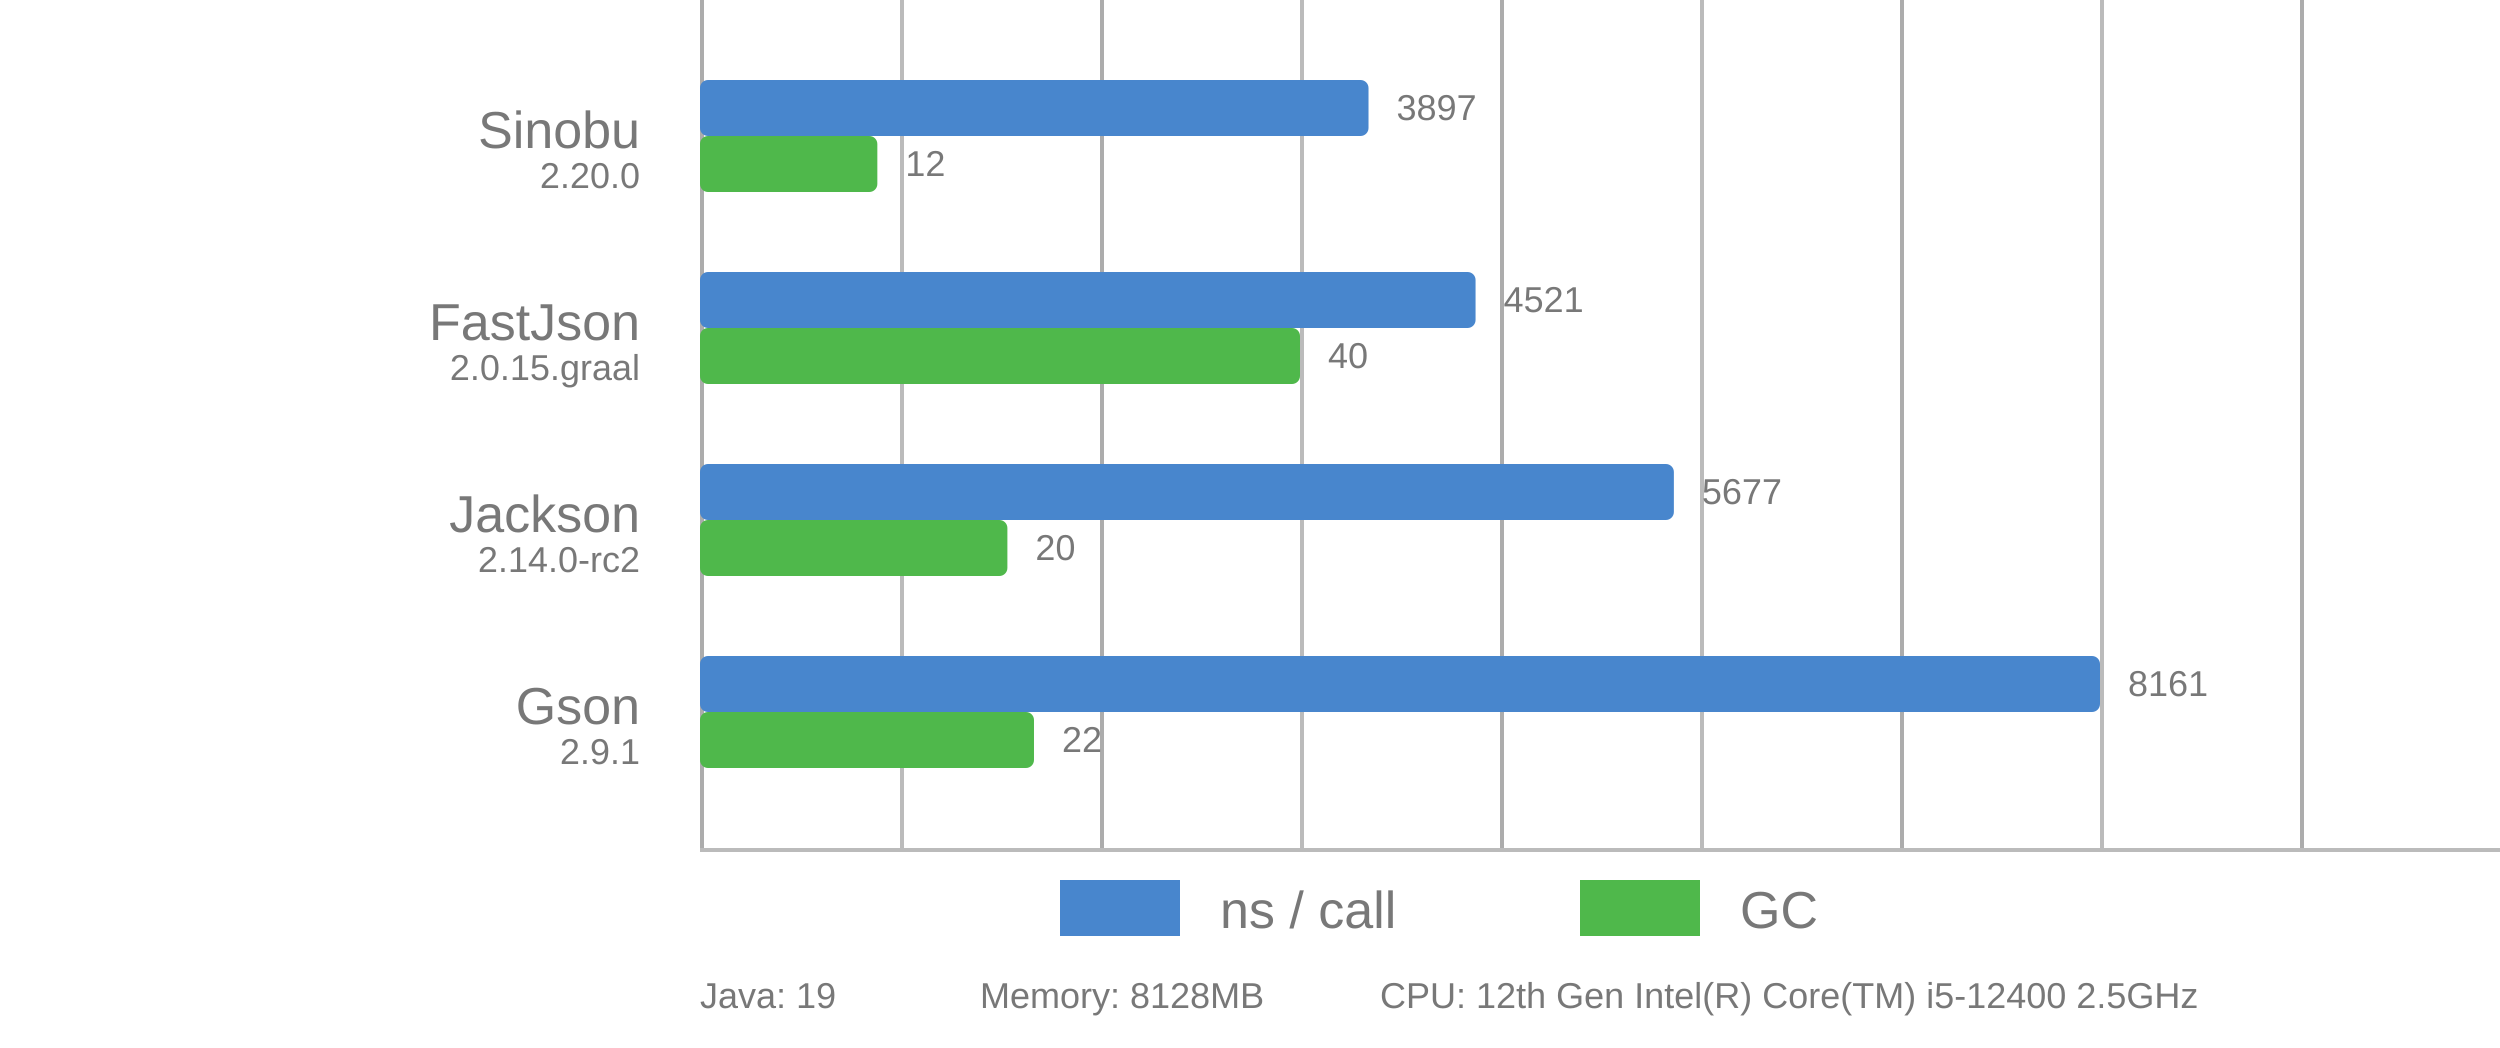
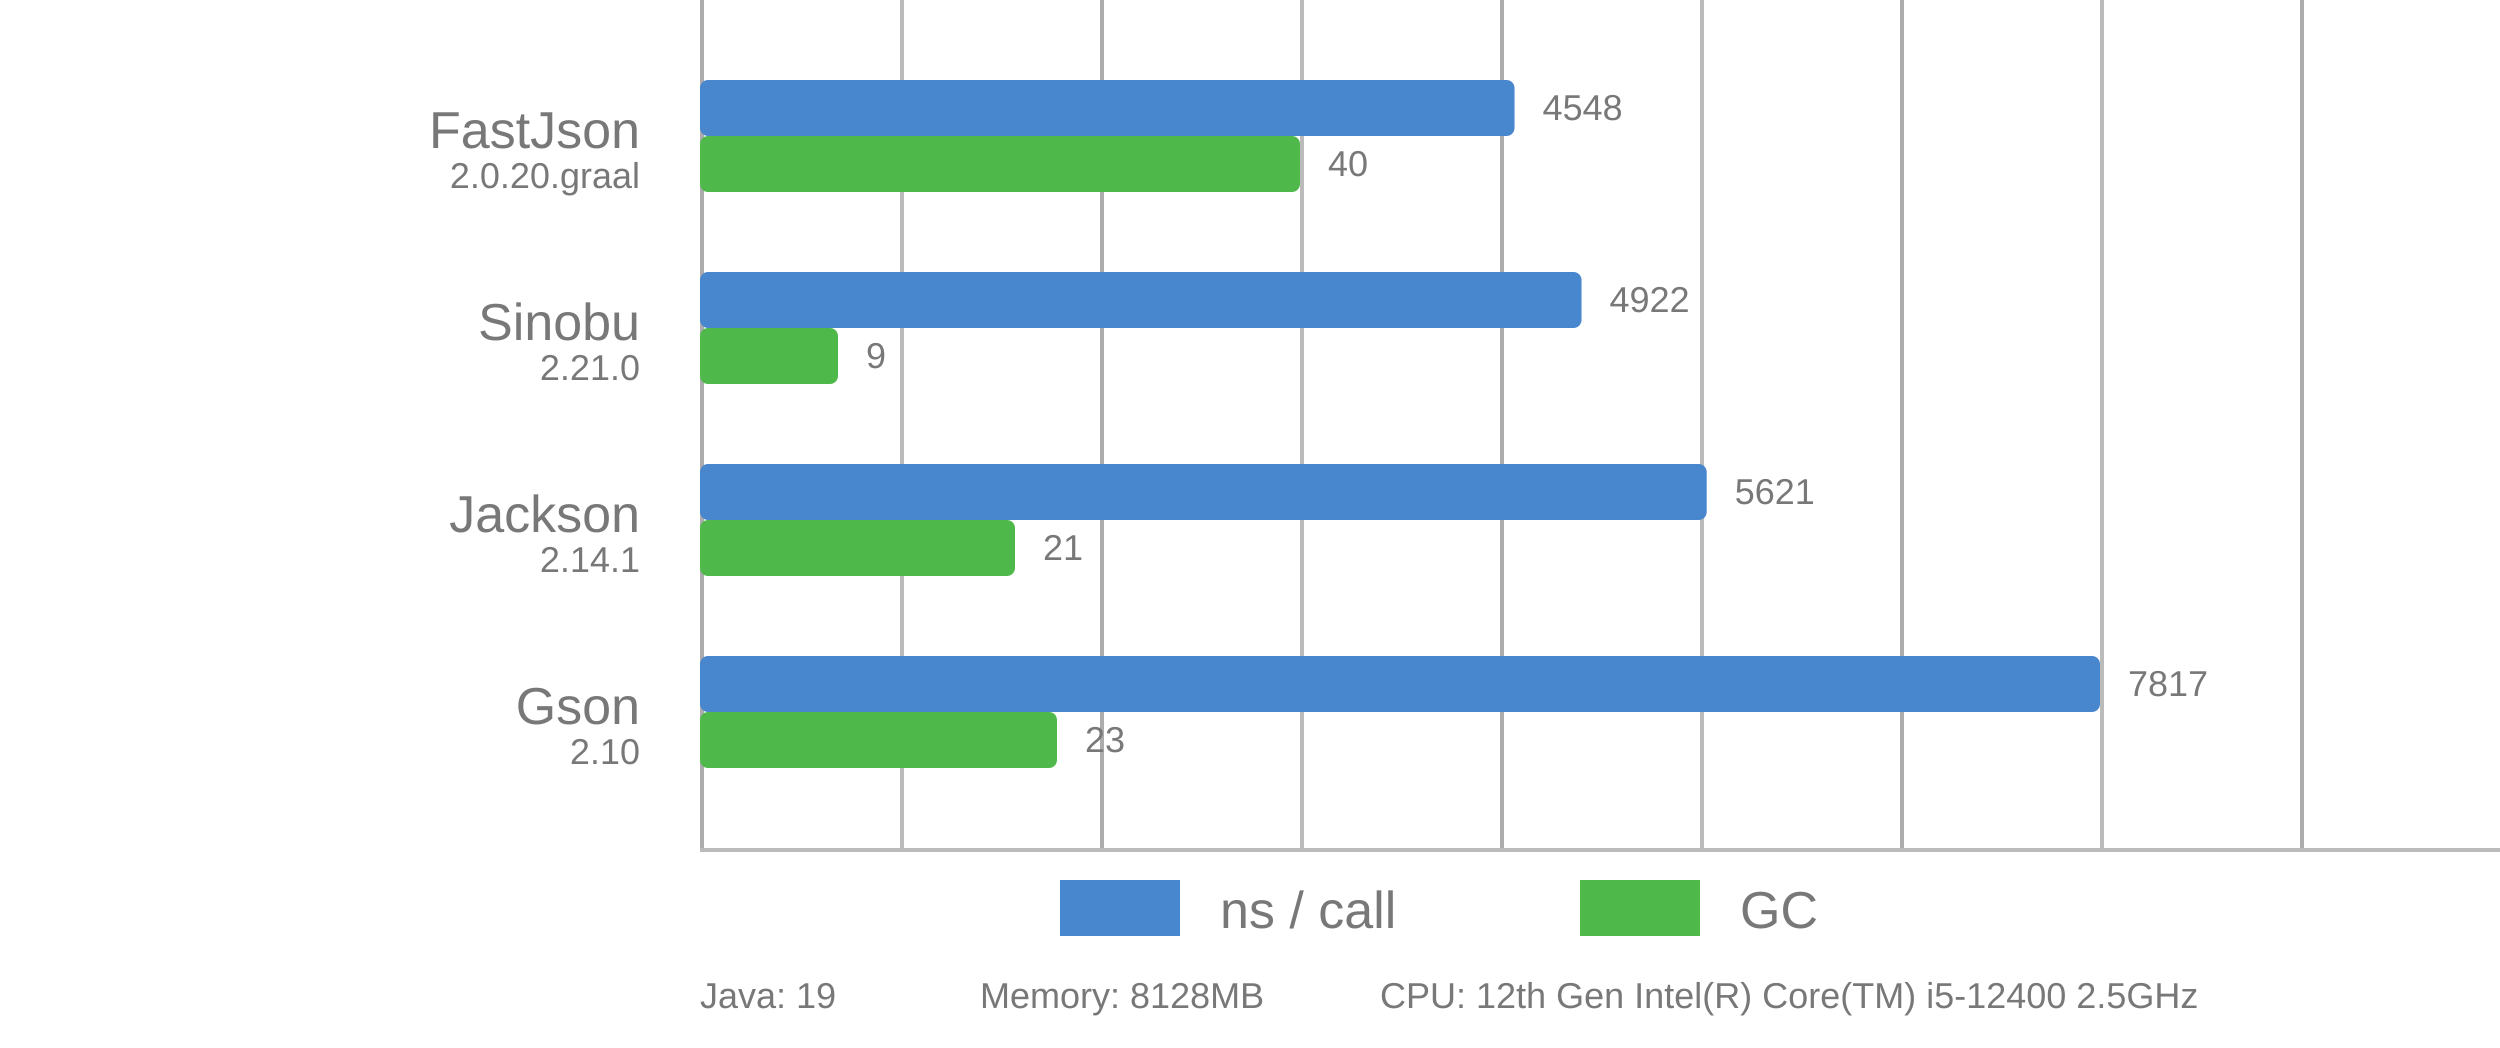
<svg xmlns="http://www.w3.org/2000/svg" viewBox="0 0 625 262">
  <style>
      text {
          font-family: Arial;
          font-size: 13px;
          fill: #787878;
      }

      .desc {
          font-size: 9px;
      }

      .vline {
          fill: #acacac;
          stroke: none;
          stroke-width: 0;
      }

      .subline {
          fill: #bbb;
          stroke: none;
          stroke-width: 0;
      }

      .call {
          fill: #4886CD;
          stroke-linejoin: round;
          height: 14px;
      }

      .gc {
          fill: #4FB84B;
          stroke-linejoin: round;
          height: 14px;
      }
  </style>
  <g>
    <rect x="175" y="0" width="1" height="212" class="vline" />
    <rect x="275" y="0" width="1" height="212" class="vline" />
    <rect x="375" y="0" width="1" height="212" class="vline" />
    <rect x="475" y="0" width="1" height="212" class="vline" />
    <rect x="575" y="0" width="1" height="212" class="vline" />
    <rect x="225" y="0" width="1" height="212" class="subline" />
    <rect x="325" y="0" width="1" height="212" class="subline" />
    <rect x="425" y="0" width="1" height="212" class="subline" />
    <rect x="525" y="0" width="1" height="212" class="subline" />
    <rect x="175" y="212" width="450" height="1" class="subline" />
    <rect x="265" y="220" width="30" class="call" />
    <text x="305" y="232">ns / call</text>
    <rect x="395" y="220" width="30" class="gc" />
    <text x="435" y="232">GC</text>
  </g>
-   <rect x="175" y="20" width="167.13" rx="2" ry="2" class="call" />
-   <rect x="175" y="34" width="44.335" rx="2" ry="2" class="gc" />
-   <text x="160" y="37" text-anchor="end">Sinobu</text>
-   <text x="160" y="47" text-anchor="end" class="desc">2.20.0</text>
-   <text x="349.13" y="30" class="desc">3897</text>
-   <text x="226.335" y="44" class="desc">12</text>
-   <rect x="175" y="68" width="193.892" rx="2" ry="2" class="call" />
-   <rect x="175" y="82" width="150" rx="2" ry="2" class="gc" />
-   <text x="160" y="85" text-anchor="end">FastJson</text>
-   <text x="160" y="95" text-anchor="end" class="desc">2.0.15.graal</text>
-   <text x="375.892" y="78" class="desc">4521</text>
-   <text x="332" y="92" class="desc">40</text>
-   <rect x="175" y="116" width="243.469" rx="2" ry="2" class="call" />
-   <rect x="175" y="130" width="76.847" rx="2" ry="2" class="gc" />
+   <rect x="175" y="20" width="203.633" rx="2" ry="2" class="call" />
+   <rect x="175" y="34" width="150" rx="2" ry="2" class="gc" />
+   <text x="160" y="37" text-anchor="end">FastJson</text>
+   <text x="160" y="47" text-anchor="end" class="desc">2.0.20.graal</text>
+   <text x="385.633" y="30" class="desc">4548</text>
+   <text x="332" y="44" class="desc">40</text>
+   <rect x="175" y="68" width="220.379" rx="2" ry="2" class="call" />
+   <rect x="175" y="82" width="34.5" rx="2" ry="2" class="gc" />
+   <text x="160" y="85" text-anchor="end">Sinobu</text>
+   <text x="160" y="95" text-anchor="end" class="desc">2.21.0</text>
+   <text x="402.379" y="78" class="desc">4922</text>
+   <text x="216.5" y="92" class="desc">9</text>
+   <rect x="175" y="116" width="251.676" rx="2" ry="2" class="call" />
+   <rect x="175" y="130" width="78.75" rx="2" ry="2" class="gc" />
  <text x="160" y="133" text-anchor="end">Jackson</text>
-   <text x="160" y="143" text-anchor="end" class="desc">2.14.0-rc2</text>
-   <text x="425.469" y="126" class="desc">5677</text>
-   <text x="258.847" y="140" class="desc">20</text>
+   <text x="160" y="143" text-anchor="end" class="desc">2.14.1</text>
+   <text x="433.676" y="126" class="desc">5621</text>
+   <text x="260.75" y="140" class="desc">21</text>
  <rect x="175" y="164" width="350" rx="2" ry="2" class="call" />
-   <rect x="175" y="178" width="83.498" rx="2" ry="2" class="gc" />
+   <rect x="175" y="178" width="89.25" rx="2" ry="2" class="gc" />
  <text x="160" y="181" text-anchor="end">Gson</text>
-   <text x="160" y="191" text-anchor="end" class="desc">2.9.1</text>
-   <text x="532" y="174" class="desc">8161</text>
-   <text x="265.498" y="188" class="desc">22</text>
+   <text x="160" y="191" text-anchor="end" class="desc">2.10</text>
+   <text x="532" y="174" class="desc">7817</text>
+   <text x="271.25" y="188" class="desc">23</text>
  <text x="175" y="252" class="desc">Java: 19</text>
  <text x="245" y="252" class="desc">Memory: 8128MB</text>
  <text x="345" y="252" class="desc">CPU: 12th Gen Intel(R) Core(TM) i5-12400 2.5GHz</text>
</svg>
